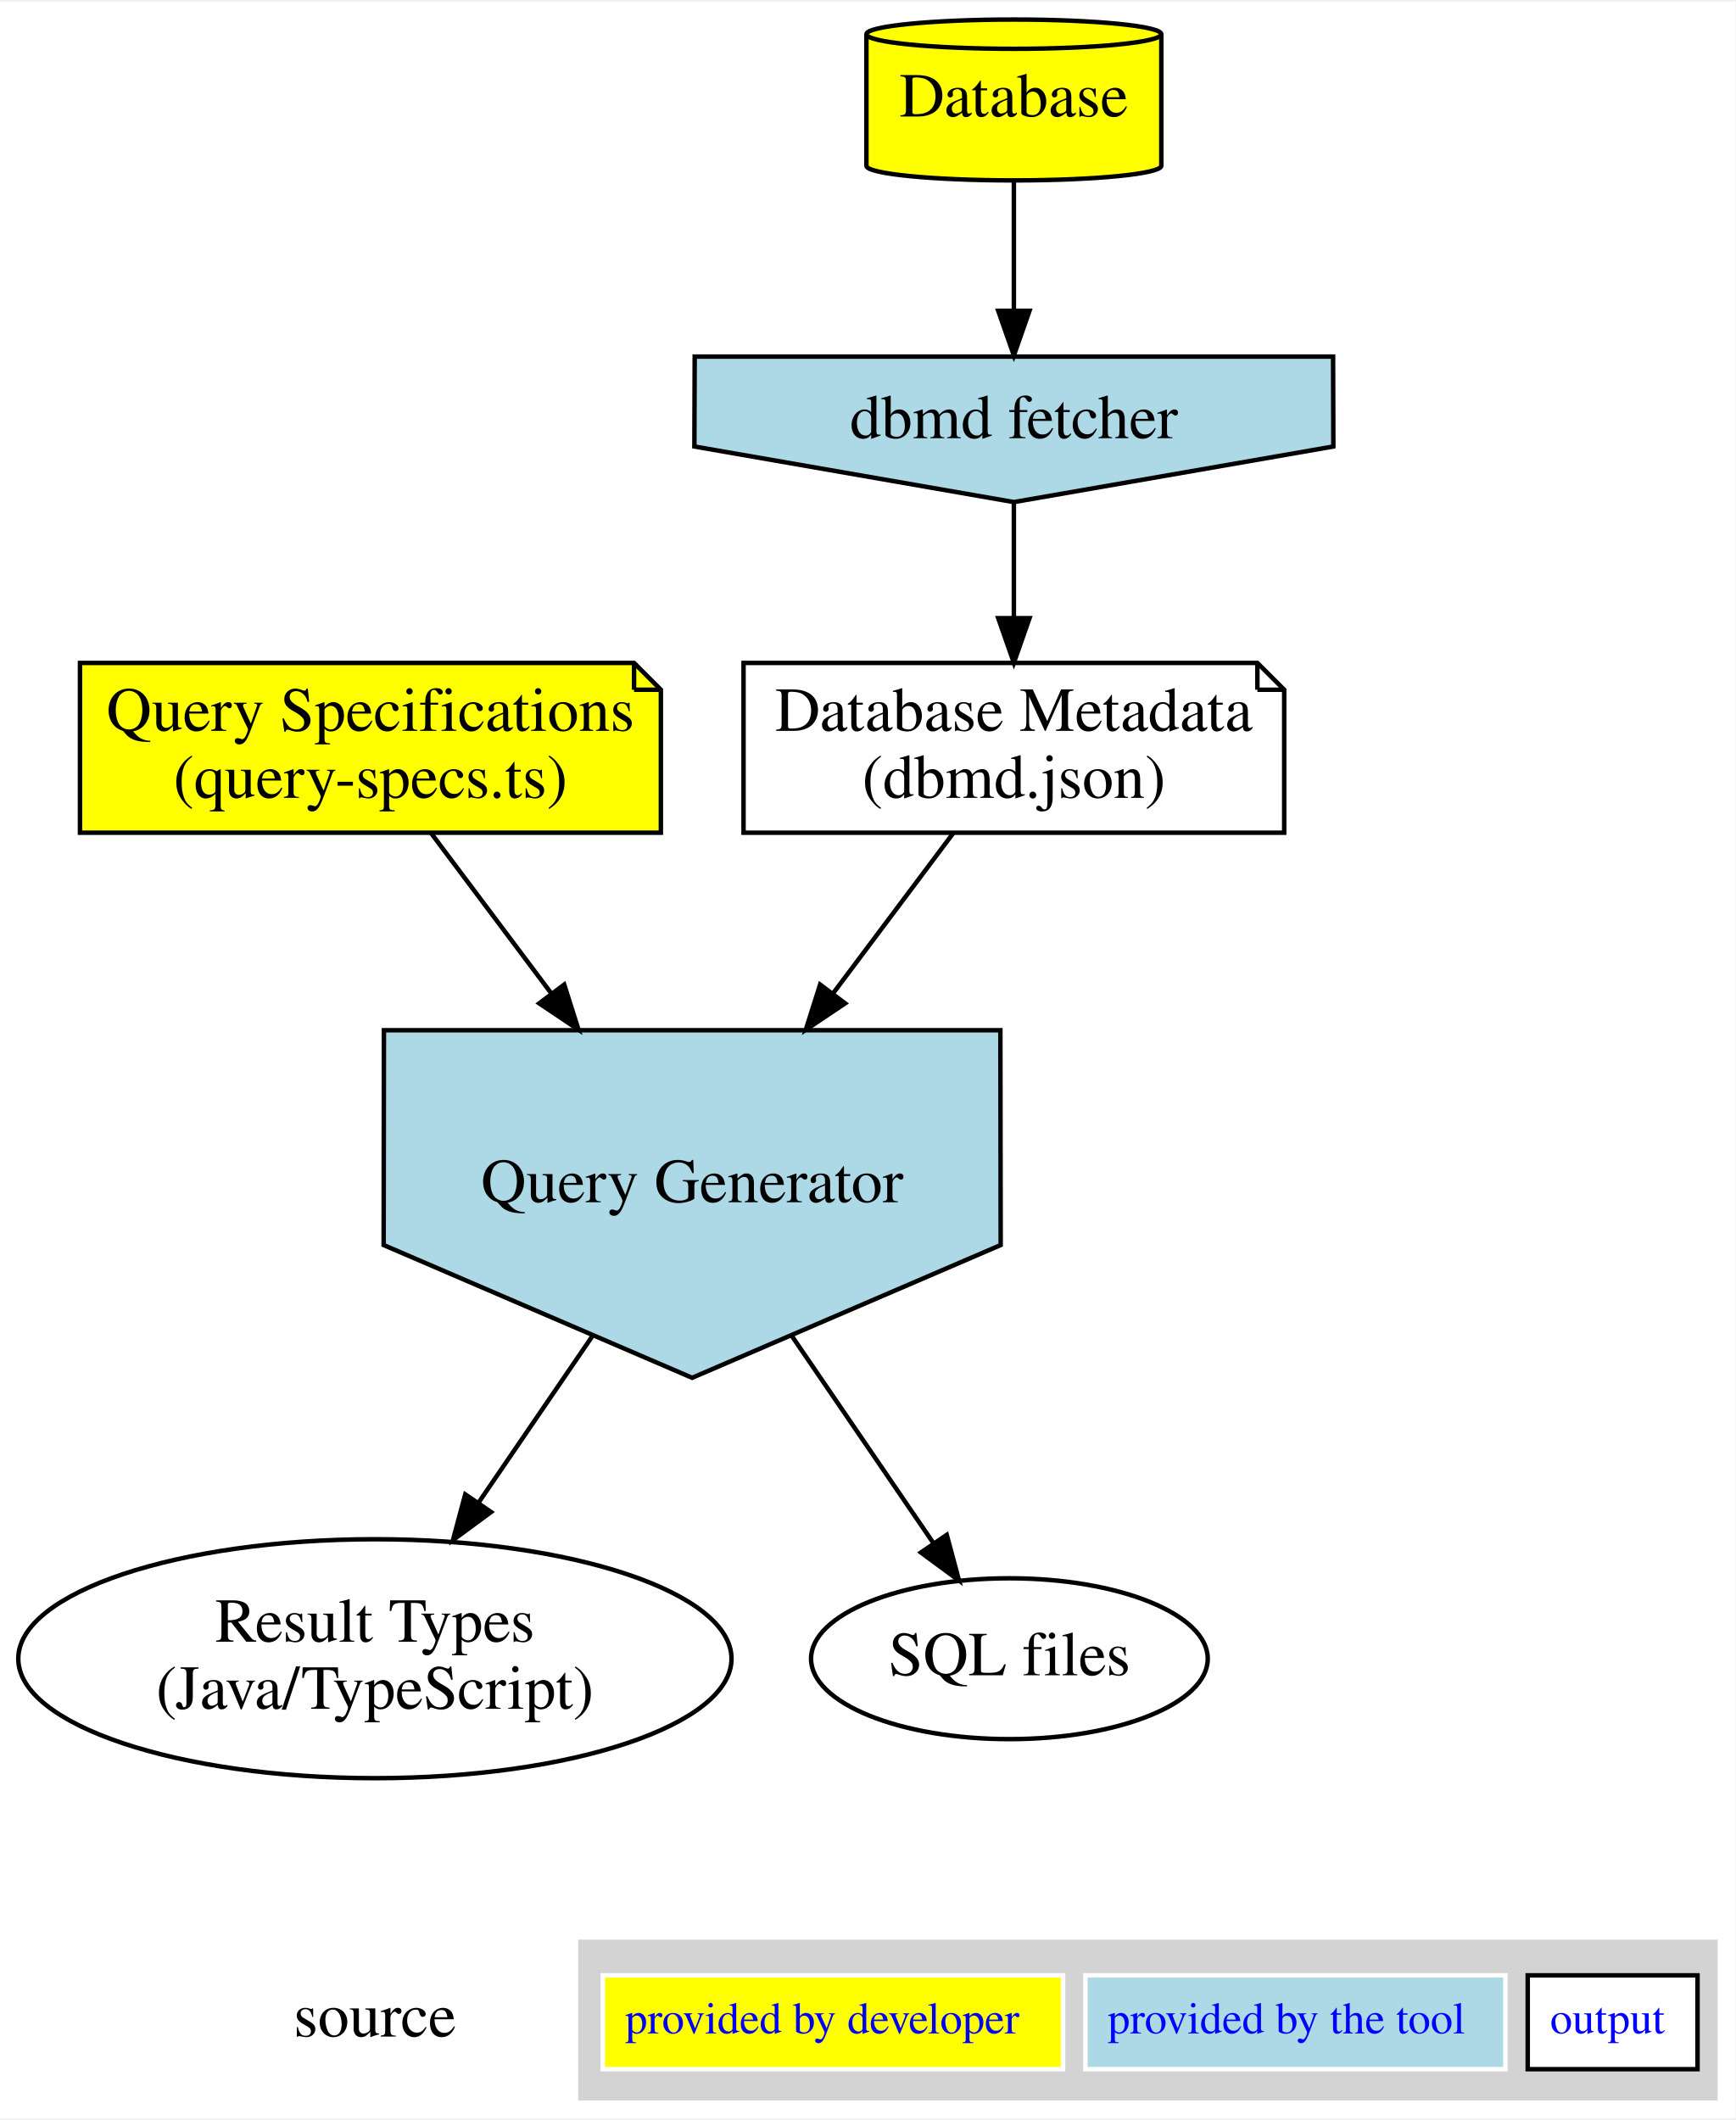
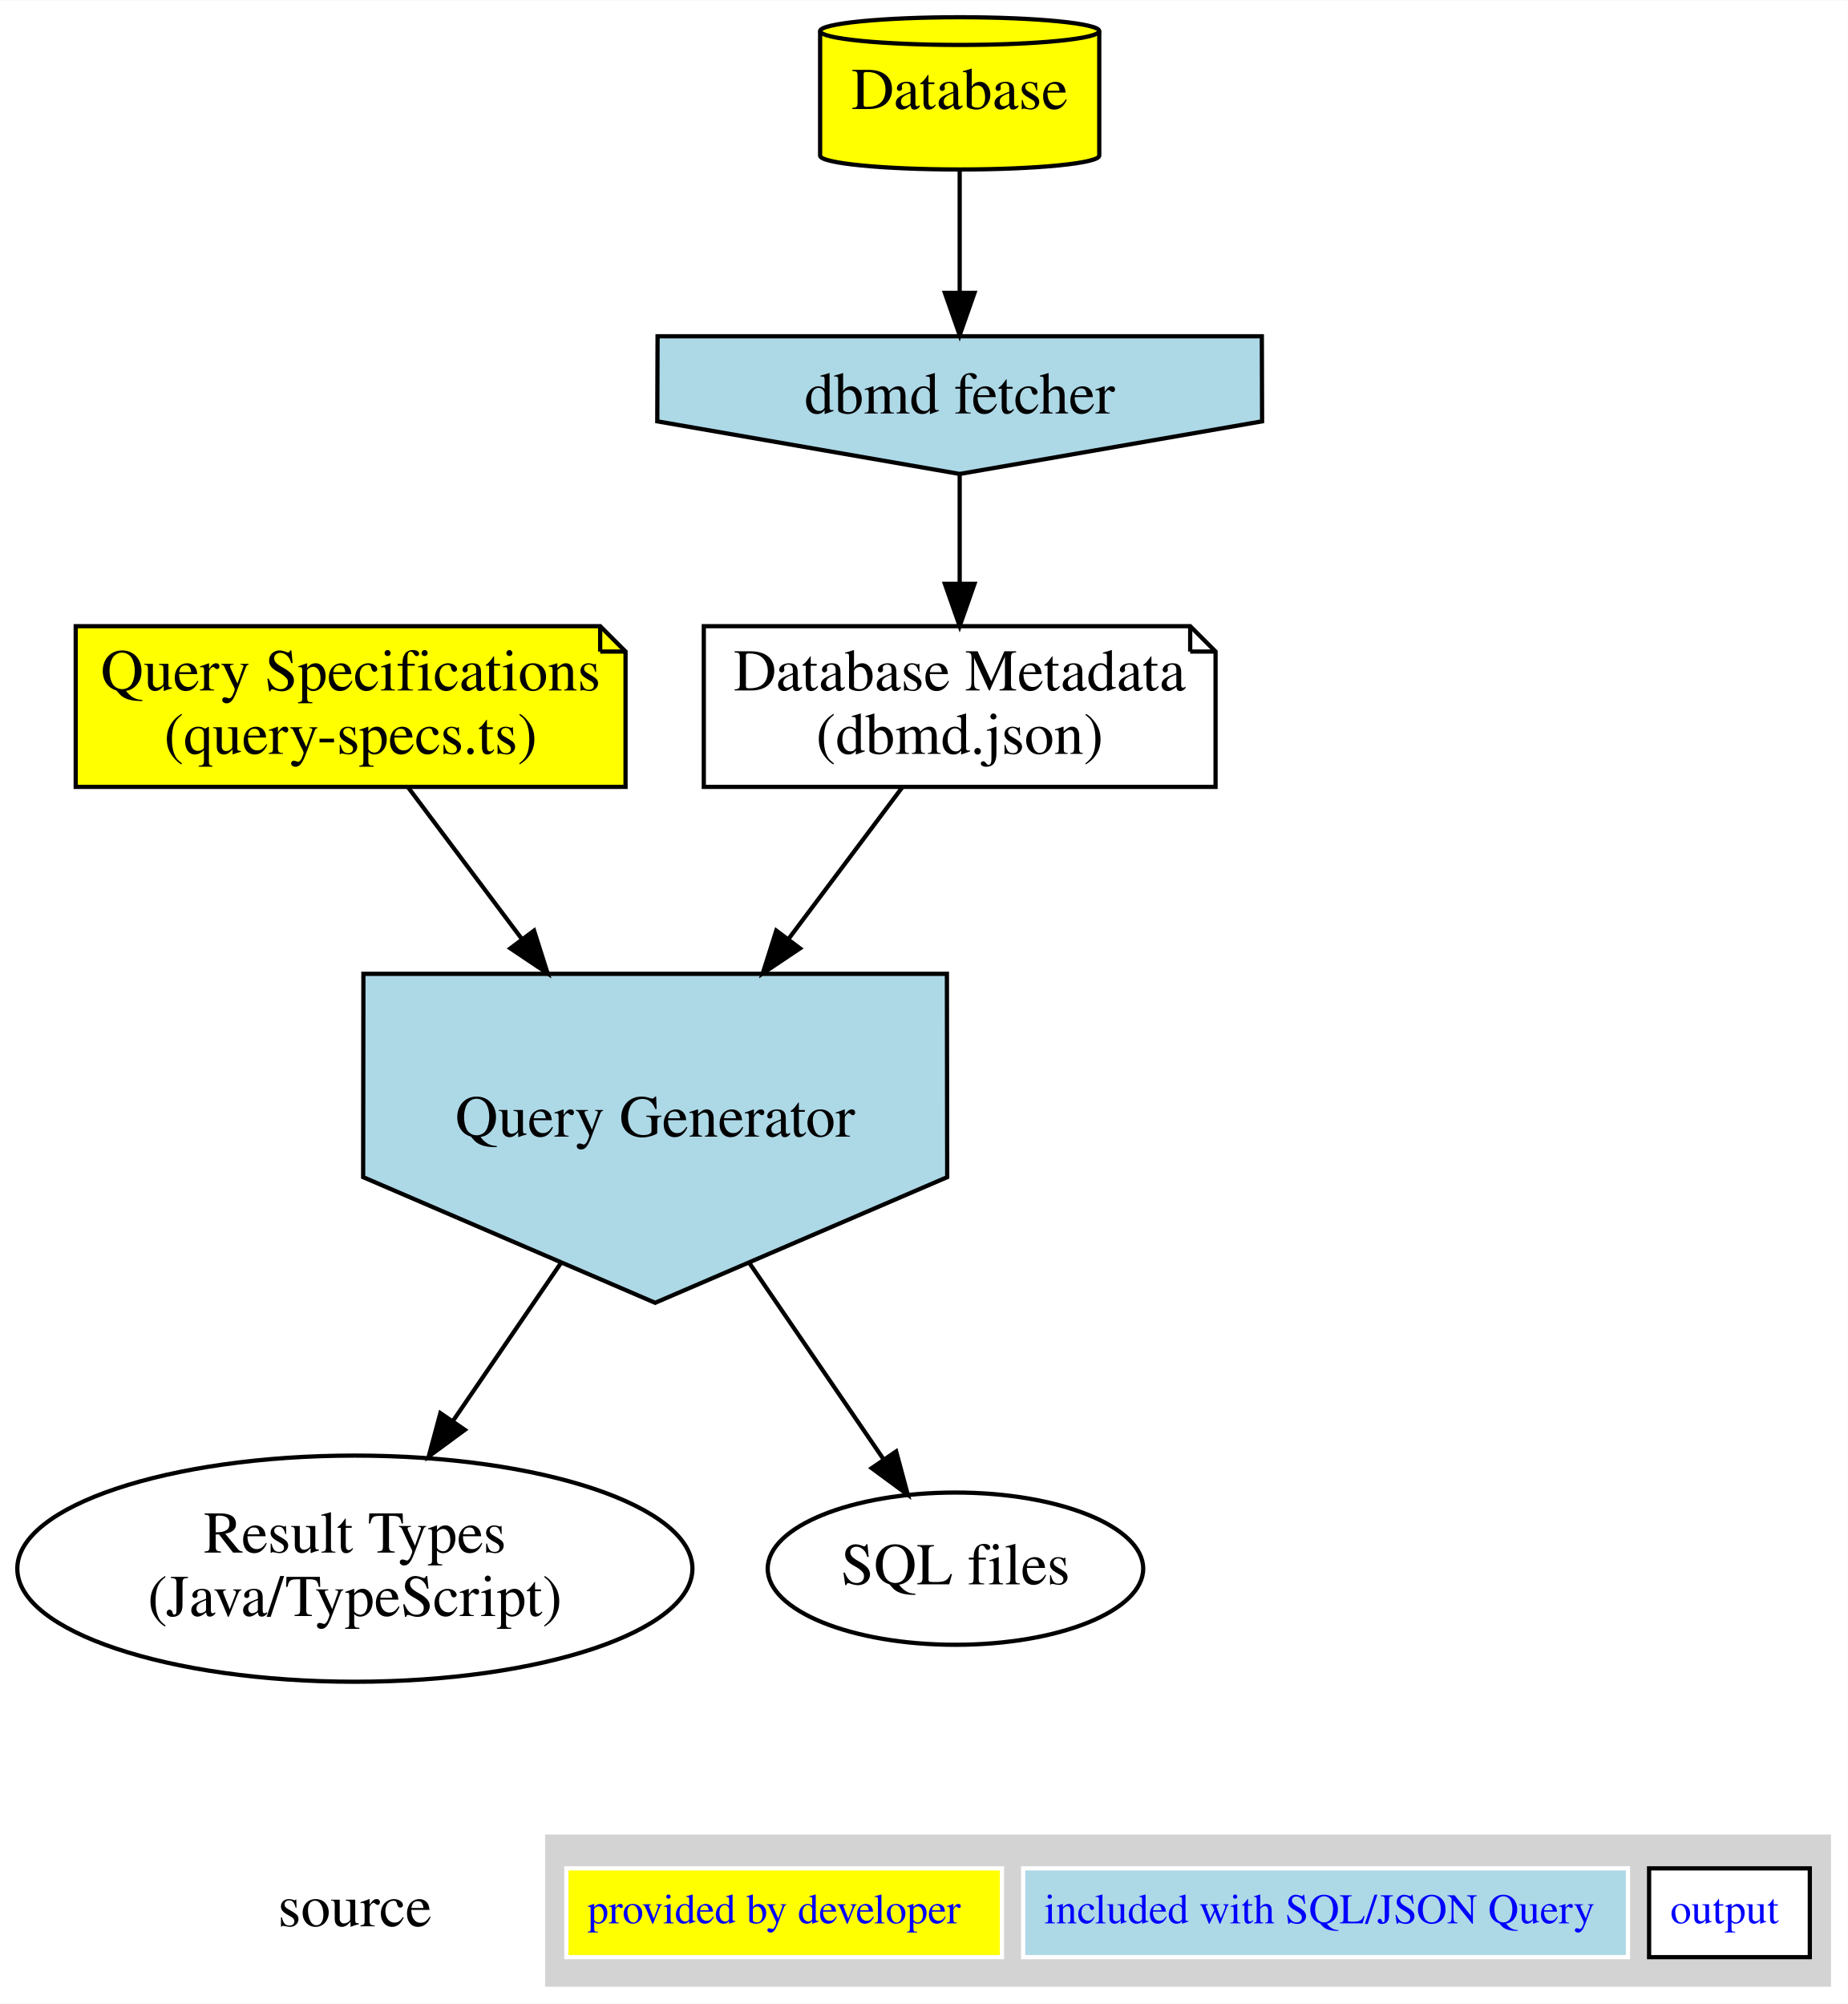
- <svg xmlns="http://www.w3.org/2000/svg" width="388pt" height="474pt" viewBox="0.00 0.00 388.40 473.74">
+ <svg xmlns="http://www.w3.org/2000/svg" width="437pt" height="474pt" viewBox="0.00 0.00 436.90 473.74">
  <g id="graph0" class="graph" transform="scale(1 1) rotate(0) translate(4 469.74)">
-     <polygon fill="white" stroke="transparent" points="-4,4 -4,-469.74 384.4,-469.74 384.4,4 -4,4" />
+     <polygon fill="white" stroke="transparent" points="-4,4 -4,-469.74 432.9,-469.74 432.9,4 -4,4" />
    <g id="node1" class="node">
      <polygon fill="yellow" stroke="black" points="137.9,-321.74 13.9,-321.74 13.9,-283.74 143.9,-283.74 143.9,-315.74 137.9,-321.74" />
      <polyline fill="none" stroke="black" points="137.9,-321.74 137.9,-315.74 " />
      <polyline fill="none" stroke="black" points="143.9,-315.74 137.9,-315.74 " />
      <text text-anchor="middle" x="78.9" y="-306.54" font-family="Times,serif" font-size="14.00">Query Specifications</text>
      <text text-anchor="middle" x="78.9" y="-291.54" font-family="Times,serif" font-size="14.00">(query-specs.ts)</text>
    </g>
    <g id="node6" class="node">
      <polygon fill="lightblue" stroke="black" points="81.86,-191.45 150.9,-161.74 219.95,-191.45 219.88,-239.53 81.92,-239.53 81.86,-191.45" />
      <text text-anchor="middle" x="150.9" y="-201.04" font-family="Times,serif" font-size="14.00">Query Generator</text>
    </g>
    <g id="edge3" class="edge">
      <path fill="none" stroke="black" d="M92.45,-283.68C100.06,-273.52 109.92,-260.39 119.36,-247.8" />
      <polygon fill="black" stroke="black" points="122.27,-249.75 125.47,-239.65 116.67,-245.55 122.27,-249.75" />
    </g>
    <g id="node2" class="node">
      <polygon fill="none" stroke="black" points="277.4,-321.74 162.4,-321.74 162.4,-283.74 283.4,-283.74 283.4,-315.74 277.4,-321.74" />
      <polyline fill="none" stroke="black" points="277.4,-321.74 277.4,-315.74 " />
      <polyline fill="none" stroke="black" points="283.4,-315.74 277.4,-315.74 " />
      <text text-anchor="middle" x="222.9" y="-306.54" font-family="Times,serif" font-size="14.00">Database Metadata</text>
      <text text-anchor="middle" x="222.9" y="-291.54" font-family="Times,serif" font-size="14.00">(dbmd.json)</text>
    </g>
    <g id="edge4" class="edge">
      <path fill="none" stroke="black" d="M209.36,-283.68C201.74,-273.52 191.89,-260.39 182.45,-247.8" />
      <polygon fill="black" stroke="black" points="185.14,-245.55 176.34,-239.65 179.54,-249.75 185.14,-245.55" />
    </g>
    <g id="node3" class="node">
      <polygon fill="lightblue" stroke="black" points="151.4,-370.18 222.9,-357.74 294.4,-370.18 294.34,-390.3 151.47,-390.3 151.4,-370.18" />
      <text text-anchor="middle" x="222.9" y="-372.04" font-family="Times,serif" font-size="14.00">dbmd fetcher</text>
    </g>
    <g id="edge2" class="edge">
      <path fill="none" stroke="black" d="M222.9,-357.55C222.9,-349.85 222.9,-340.56 222.9,-331.89" />
      <polygon fill="black" stroke="black" points="226.4,-331.76 222.9,-321.76 219.4,-331.76 226.4,-331.76" />
    </g>
    <g id="node4" class="node">
      <path fill="yellow" stroke="black" d="M255.9,-462.47C255.9,-464.27 241.11,-465.74 222.9,-465.74 204.69,-465.74 189.9,-464.27 189.9,-462.47 189.9,-462.47 189.9,-433.01 189.9,-433.01 189.9,-431.21 204.69,-429.74 222.9,-429.74 241.11,-429.74 255.9,-431.21 255.9,-433.01 255.9,-433.01 255.9,-462.47 255.9,-462.47" />
      <path fill="none" stroke="black" d="M255.9,-462.47C255.9,-460.66 241.11,-459.19 222.9,-459.19 204.69,-459.19 189.9,-460.66 189.9,-462.47" />
      <text text-anchor="middle" x="222.9" y="-444.04" font-family="Times,serif" font-size="14.00">Database</text>
    </g>
    <g id="edge1" class="edge">
      <path fill="none" stroke="black" d="M222.9,-429.44C222.9,-420.73 222.9,-410.04 222.9,-400.57" />
      <polygon fill="black" stroke="black" points="226.4,-400.56 222.9,-390.56 219.4,-400.56 226.4,-400.56" />
    </g>
    <g id="node5" class="node">
      <ellipse fill="none" stroke="black" cx="79.9" cy="-98.87" rx="79.81" ry="26.74" />
      <text text-anchor="middle" x="79.9" y="-102.67" font-family="Times,serif" font-size="14.00">Result Types</text>
      <text text-anchor="middle" x="79.9" y="-87.67" font-family="Times,serif" font-size="14.00">(Java/TypeScript)</text>
    </g>
    <g id="edge6" class="edge">
      <path fill="none" stroke="black" d="M128.63,-171.16C120.52,-159.29 111.32,-145.84 103.13,-133.85" />
      <polygon fill="black" stroke="black" points="105.9,-131.7 97.37,-125.42 100.12,-135.65 105.9,-131.7" />
    </g>
    <g id="node7" class="node">
      <ellipse fill="none" stroke="black" cx="221.9" cy="-98.87" rx="44.39" ry="18" />
      <text text-anchor="middle" x="221.9" y="-95.17" font-family="Times,serif" font-size="14.00">SQL files</text>
    </g>
    <g id="edge5" class="edge">
      <path fill="none" stroke="black" d="M173.17,-171.16C183.38,-156.23 195.29,-138.8 204.78,-124.91" />
      <polygon fill="black" stroke="black" points="207.88,-126.59 210.63,-116.36 202.1,-122.64 207.88,-126.59" />
    </g>
    <g id="node8" class="node">
      <polygon fill="none" stroke="transparent" points="106.9,-36 52.9,-36 52.9,0 106.9,0 106.9,-36" />
      <text text-anchor="middle" x="79.9" y="-14.3" font-family="Times,serif" font-size="14.00">source</text>
    </g>
    <g id="node9" class="node">
-       <polygon fill="lightgrey" stroke="transparent" points="380.4,-36 125.4,-36 125.4,0 380.4,0 380.4,-36" />
-       <polygon fill="yellow" stroke="transparent" points="130.9,-7 130.9,-28 233.9,-28 233.9,-7 130.9,-7" />
-       <polygon fill="none" stroke="white" points="130.9,-7 130.9,-28 233.9,-28 233.9,-7 130.9,-7" />
-       <text text-anchor="start" x="135.9" y="-15" font-family="Times,serif" font-size="10.00" fill="blue">provided by developer</text>
-       <polygon fill="lightblue" stroke="transparent" points="238.9,-7 238.9,-28 332.9,-28 332.9,-7 238.9,-7" />
-       <polygon fill="none" stroke="white" points="238.9,-7 238.9,-28 332.9,-28 332.9,-7 238.9,-7" />
-       <text text-anchor="start" x="243.9" y="-15" font-family="Times,serif" font-size="10.00" fill="blue">provided by the tool</text>
-       <polygon fill="white" stroke="transparent" points="337.9,-7 337.9,-28 375.9,-28 375.9,-7 337.9,-7" />
-       <polygon fill="none" stroke="black" points="337.9,-7 337.9,-28 375.9,-28 375.9,-7 337.9,-7" />
-       <text text-anchor="start" x="342.9" y="-15" font-family="Times,serif" font-size="10.00" fill="blue">output</text>
+       <polygon fill="lightgrey" stroke="transparent" points="428.9,-36 124.9,-36 124.9,0 428.9,0 428.9,-36" />
+       <polygon fill="yellow" stroke="transparent" points="129.9,-7 129.9,-28 232.9,-28 232.9,-7 129.9,-7" />
+       <polygon fill="none" stroke="white" points="129.9,-7 129.9,-28 232.9,-28 232.9,-7 129.9,-7" />
+       <text text-anchor="start" x="134.9" y="-15" font-family="Times,serif" font-size="10.00" fill="blue">provided by developer</text>
+       <polygon fill="lightblue" stroke="transparent" points="237.9,-7 237.9,-28 380.9,-28 380.9,-7 237.9,-7" />
+       <polygon fill="none" stroke="white" points="237.9,-7 237.9,-28 380.9,-28 380.9,-7 237.9,-7" />
+       <text text-anchor="start" x="242.9" y="-15" font-family="Times,serif" font-size="10.00" fill="blue">included with SQL/JSON Query</text>
+       <polygon fill="white" stroke="transparent" points="385.9,-7 385.9,-28 423.9,-28 423.9,-7 385.9,-7" />
+       <polygon fill="none" stroke="black" points="385.9,-7 385.9,-28 423.9,-28 423.9,-7 385.9,-7" />
+       <text text-anchor="start" x="390.9" y="-15" font-family="Times,serif" font-size="10.00" fill="blue">output</text>
    </g>
  </g>
</svg>
